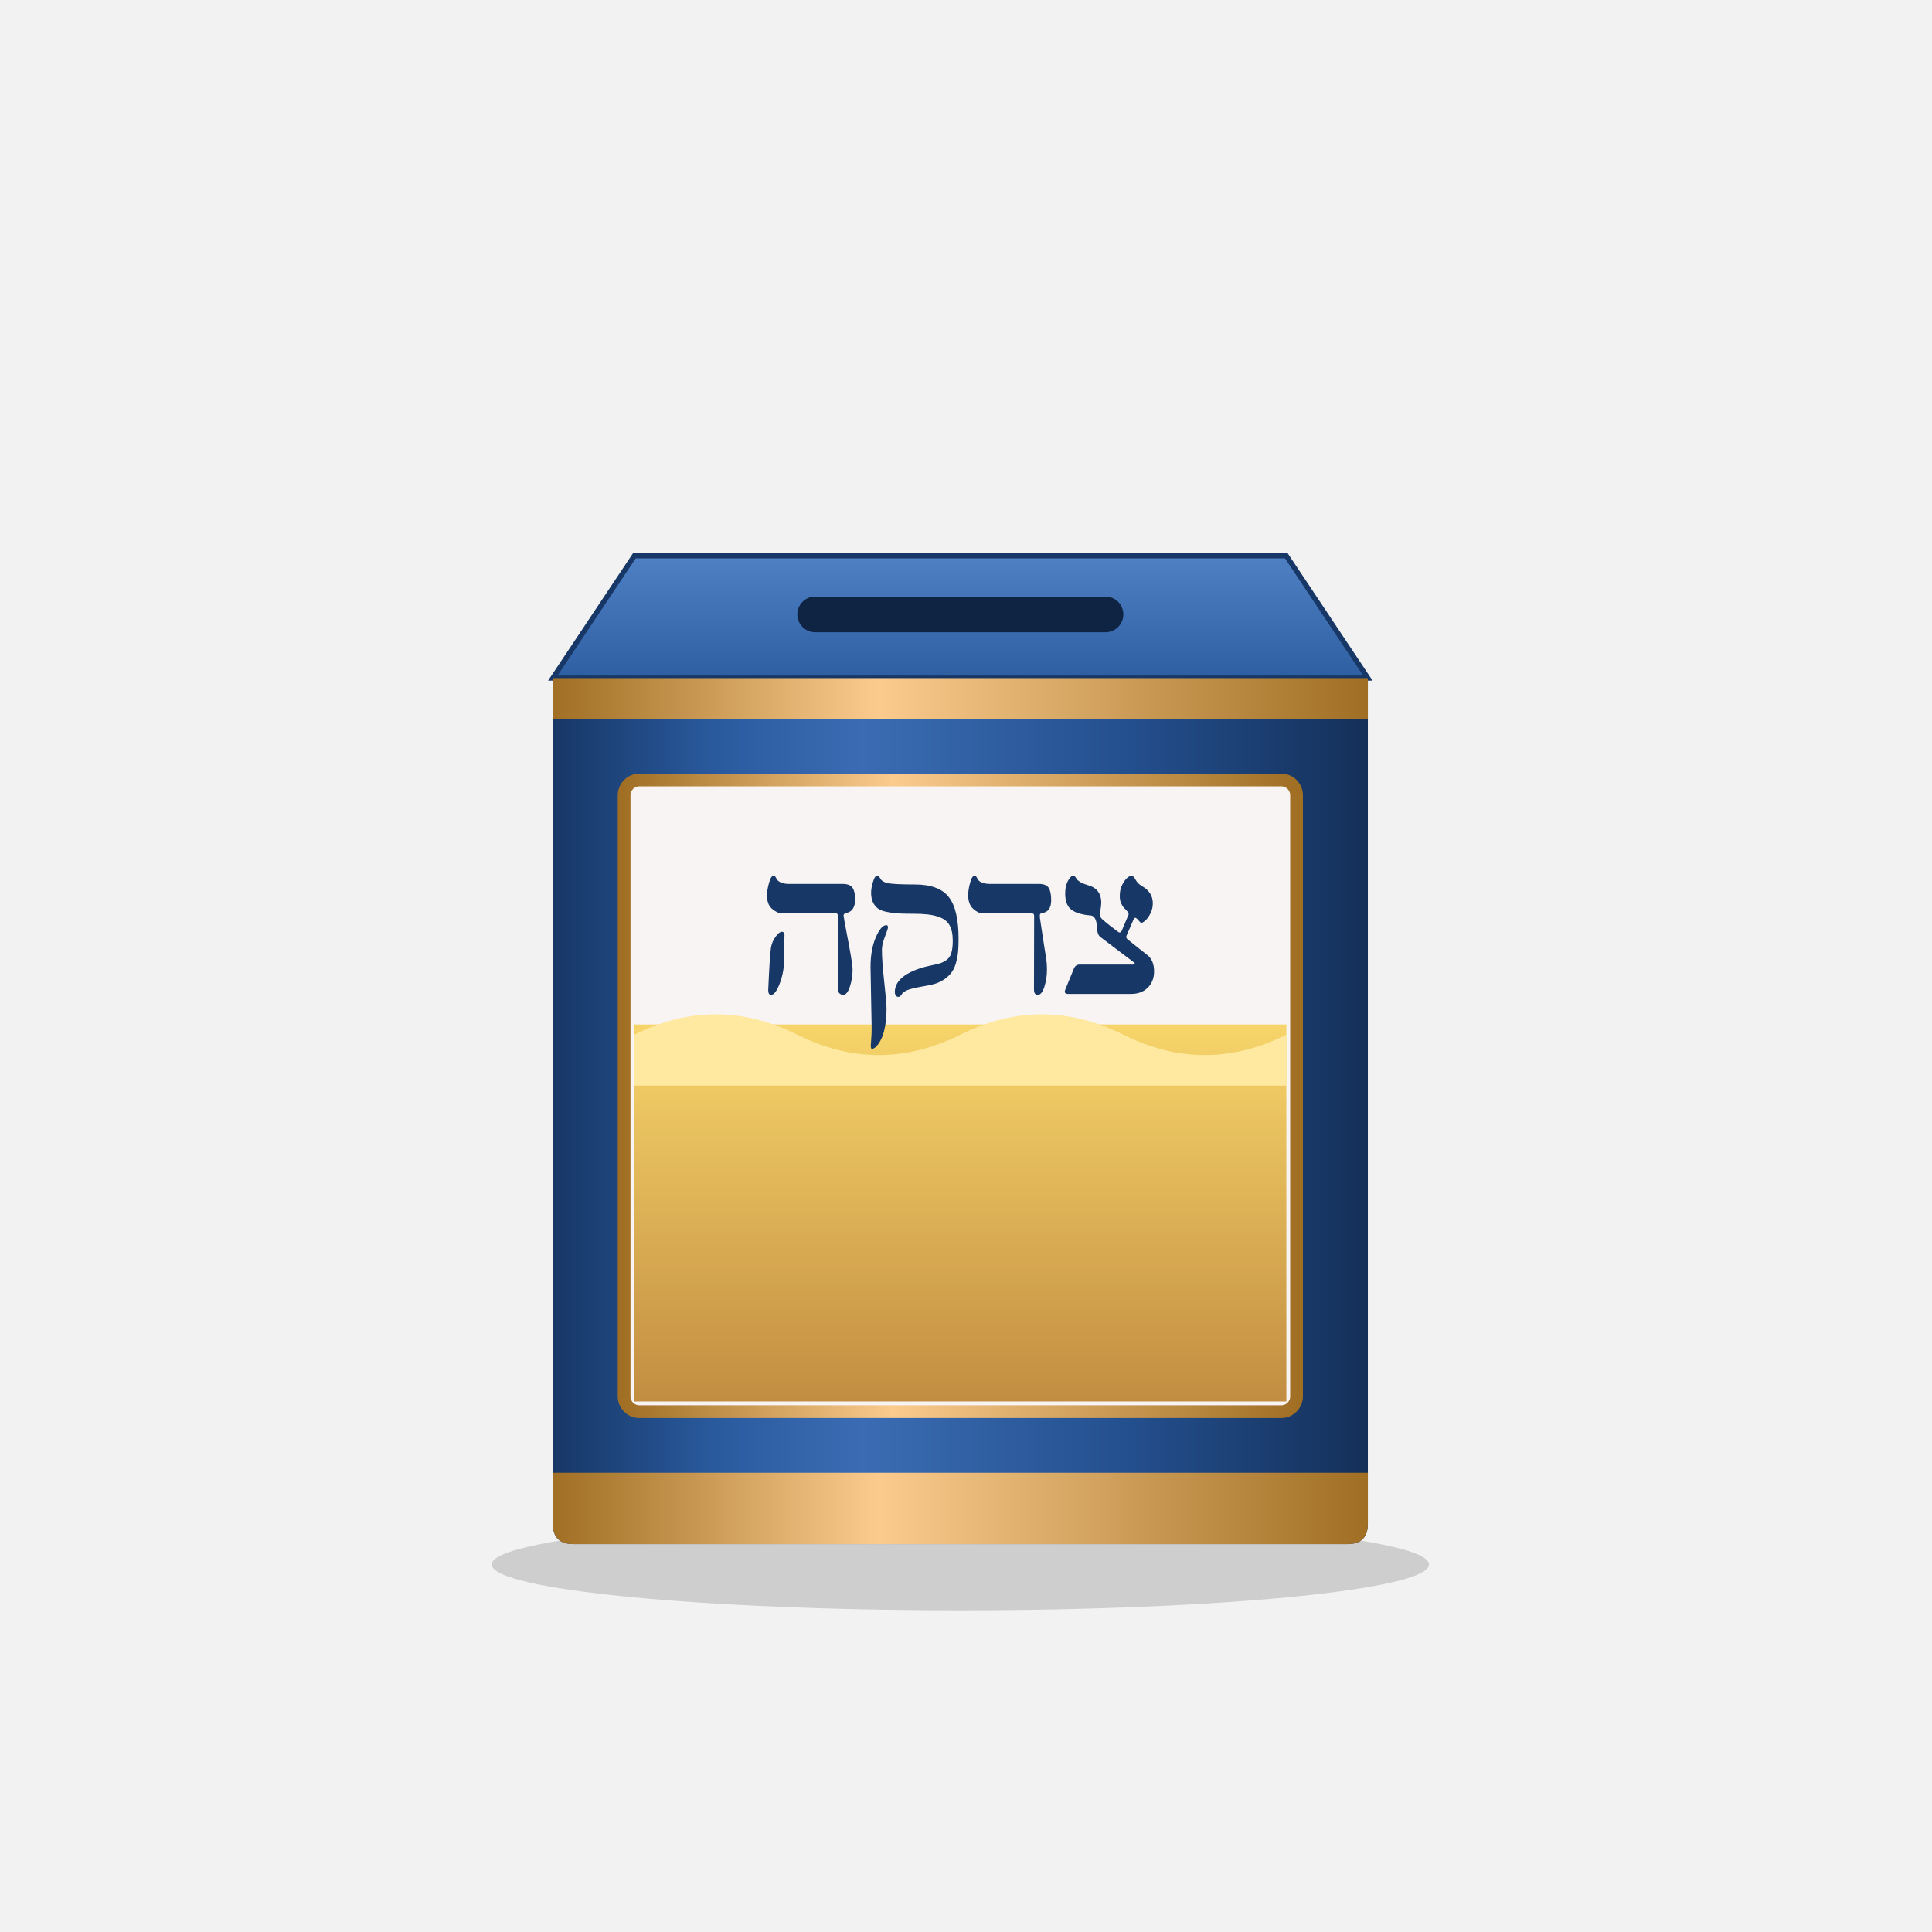
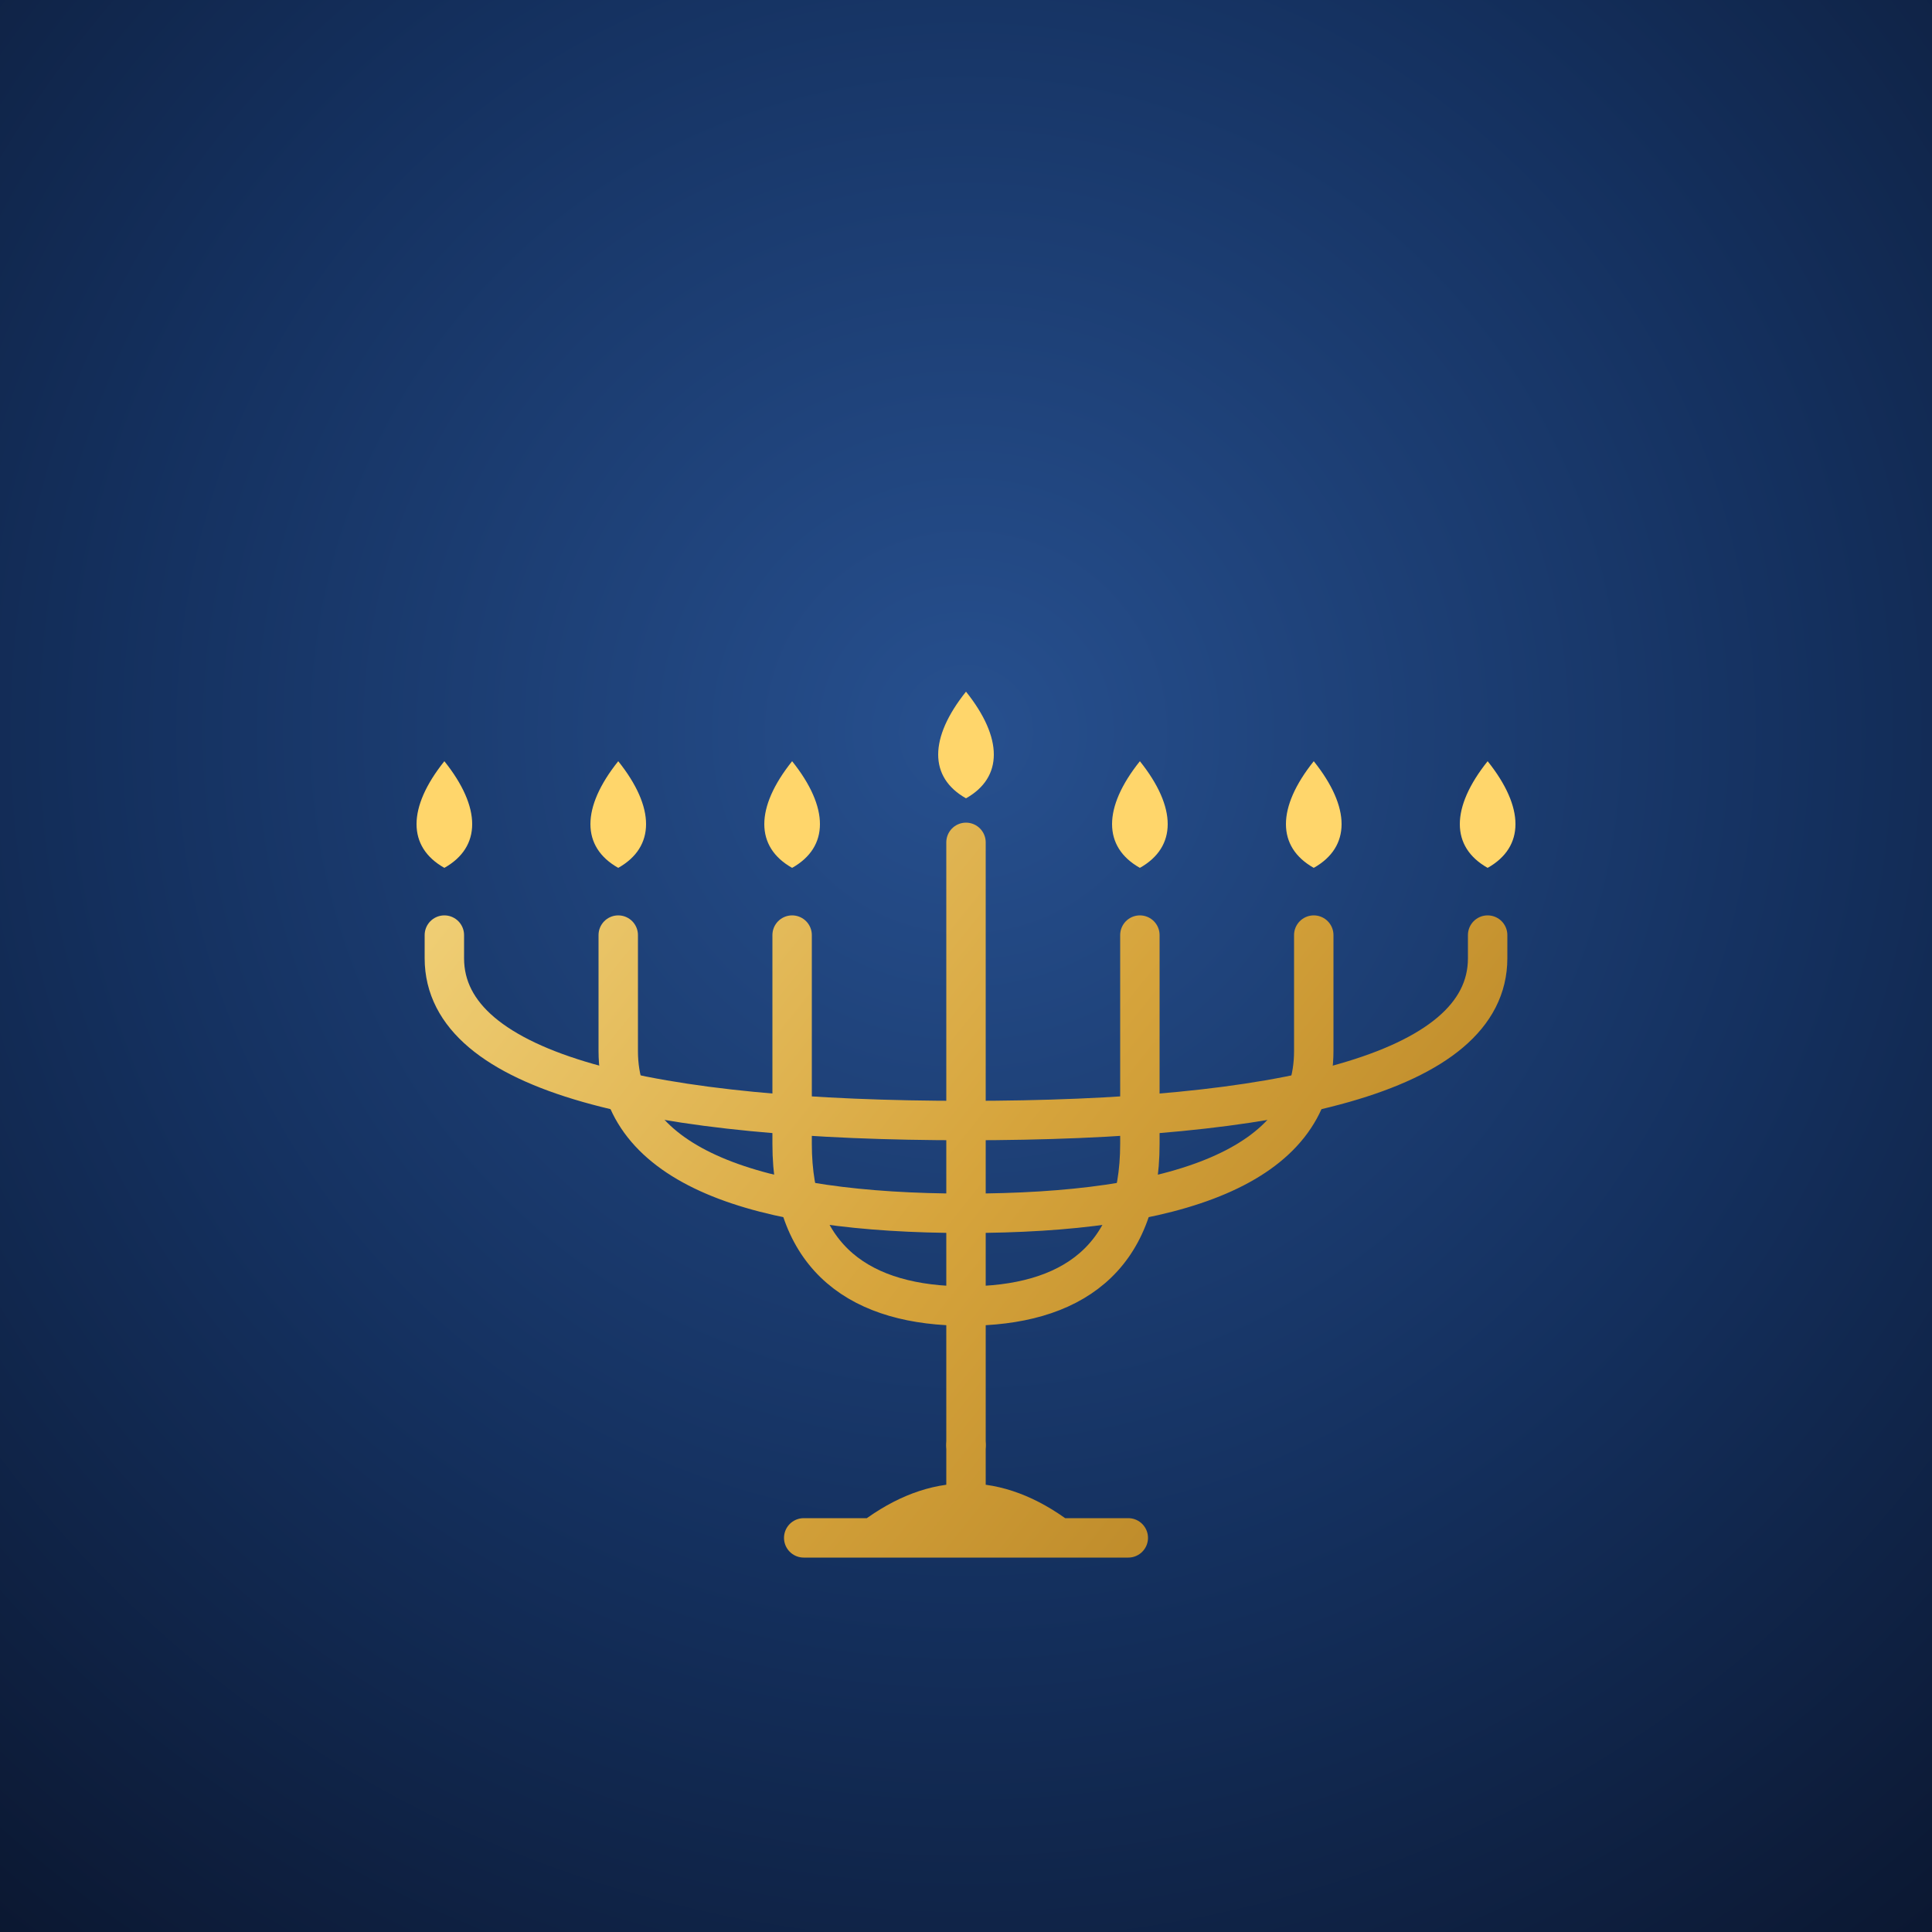
- <svg xmlns="http://www.w3.org/2000/svg" viewBox="0 0 512 512">
+ <svg xmlns="http://www.w3.org/2000/svg" viewBox="0 0 100 100">
  <defs>
-     <linearGradient id="bf" x1="0" x2="1">
-       <stop offset="0" stop-color="#173766" />
-       <stop offset=".2" stop-color="#2a5a9e" />
-       <stop offset=".38" stop-color="#3b6cb3" />
-       <stop offset=".7" stop-color="#24508f" />
-       <stop offset="1" stop-color="#143059" />
-     </linearGradient>
-     <linearGradient id="bt" x1="0" x2="0" y1="0" y2="1">
-       <stop offset="0" stop-color="#4f80c4" />
-       <stop offset="1" stop-color="#2f5fa3" />
-     </linearGradient>
-     <linearGradient id="gd" x1="0" x2="1">
-       <stop offset="0" stop-color="#a06f24" />
-       <stop offset=".4" stop-color="#facb8d" />
-       <stop offset="1" stop-color="#a06f24" />
-     </linearGradient>
-     <linearGradient id="gf" x1="0" x2="0" y1="0" y2="1">
-       <stop offset="0" stop-color="#f7d56a" />
-       <stop offset="1" stop-color="#c28d41" />
+     <radialGradient id="bg" cx=".5" cy=".38" r=".8">
+       <stop offset="0" stop-color="#27508f" />
+       <stop offset=".55" stop-color="#14305e" />
+       <stop offset="1" stop-color="#0b1730" />
+     </radialGradient>
+     <linearGradient id="g" gradientUnits="userSpaceOnUse" x1="0" y1="20" x2="100" y2="100">
+       <stop offset="0" stop-color="#f6d983" />
+       <stop offset=".5" stop-color="#d6a43c" />
+       <stop offset="1" stop-color="#a8741a" />
    </linearGradient>
  </defs>
-   <rect width="512" height="512" fill="#f3f2f2" />
-   <g transform="translate(106 96) scale(1.35)">
-     <ellipse cx="110" cy="236" rx="92" ry="9" fill="#2d2b2b" opacity=".18" />
-     <path d="M30 62H190V228Q190 232 186 232H34Q30 232 30 228Z" fill="url(#bf)" />
-     <path d="M30 62L46 38H174L190 62Z" fill="url(#bt)" stroke="#173766" />
-     <path d="M30 62H190V70H30Z" fill="url(#gd)" />
-     <path d="M30 218H190V228Q190 232 186 232H34Q30 232 30 228Z" fill="url(#gd)" />
-     <rect x="78" y="46" width="64" height="7" rx="3.5" fill="#0f2442" />
-     <rect x="44" y="82" width="132" height="124" rx="3" fill="#f8f4f4" stroke="url(#gd)" stroke-width="2.5" />
-     <rect x="46" y="130" width="128" height="74" fill="url(#gf)" />
-     <path d="M46 132 Q62 124 78 132 T110 132 T142 132 T174 132 V142 H46Z" fill="#ffe9a0" />
-     <text x="110" y="124" text-anchor="middle" fill="#173766" font-family="Georgia,serif" font-weight="700" font-size="36" direction="rtl">צדקה</text>
+   <rect width="100" height="100" fill="url(#bg)" />
+   <g transform="translate(20.00,22.00) scale(0.6)">
+     <g fill="none" stroke="url(#g)" stroke-width="3.4" stroke-linecap="round" stroke-linejoin="round" transform="translate(0,6)">
+       <path d="M50 30V82" />
+       <path d="M50 70 C 41.0 70 35.0 66 35.0 56 V38 M50 70 C 59.0 70 65.0 66 65.0 56 V38" />
+       <path d="M50 62 C 32.0 62 20.0 58 20.0 48 V38 M50 62 C 68.0 62 80.0 58 80.0 48 V38" />
+       <path d="M50 54 C 23.0 54 5.0 50 5.0 40 V38 M50 54 C 77.0 54 95.0 50 95.0 40 V38" />
+       <path d="M36 90H64M42 90 Q50 84 58 90M50 82V90" />
+     </g>
+     <g transform="translate(0,6)">
+       <path d="M5 23c3.2 4 3.2 7.4 0 9.2c-3.2-1.8-3.2-5.2 0-9.2z" fill="#ffd66b" />
+       <path d="M20 23c3.2 4 3.2 7.4 0 9.2c-3.2-1.8-3.2-5.2 0-9.2z" fill="#ffd66b" />
+       <path d="M35 23c3.2 4 3.2 7.4 0 9.2c-3.2-1.8-3.2-5.2 0-9.2z" fill="#ffd66b" />
+       <path d="M50 17c3.2 4 3.2 7.4 0 9.2c-3.2-1.8-3.2-5.2 0-9.2z" fill="#ffd66b" />
+       <path d="M65 23c3.2 4 3.2 7.4 0 9.2c-3.2-1.8-3.2-5.2 0-9.2z" fill="#ffd66b" />
+       <path d="M80 23c3.2 4 3.2 7.4 0 9.2c-3.2-1.8-3.2-5.2 0-9.2z" fill="#ffd66b" />
+       <path d="M95 23c3.2 4 3.2 7.4 0 9.2c-3.2-1.8-3.2-5.2 0-9.2z" fill="#ffd66b" />
+     </g>
  </g>
</svg>
